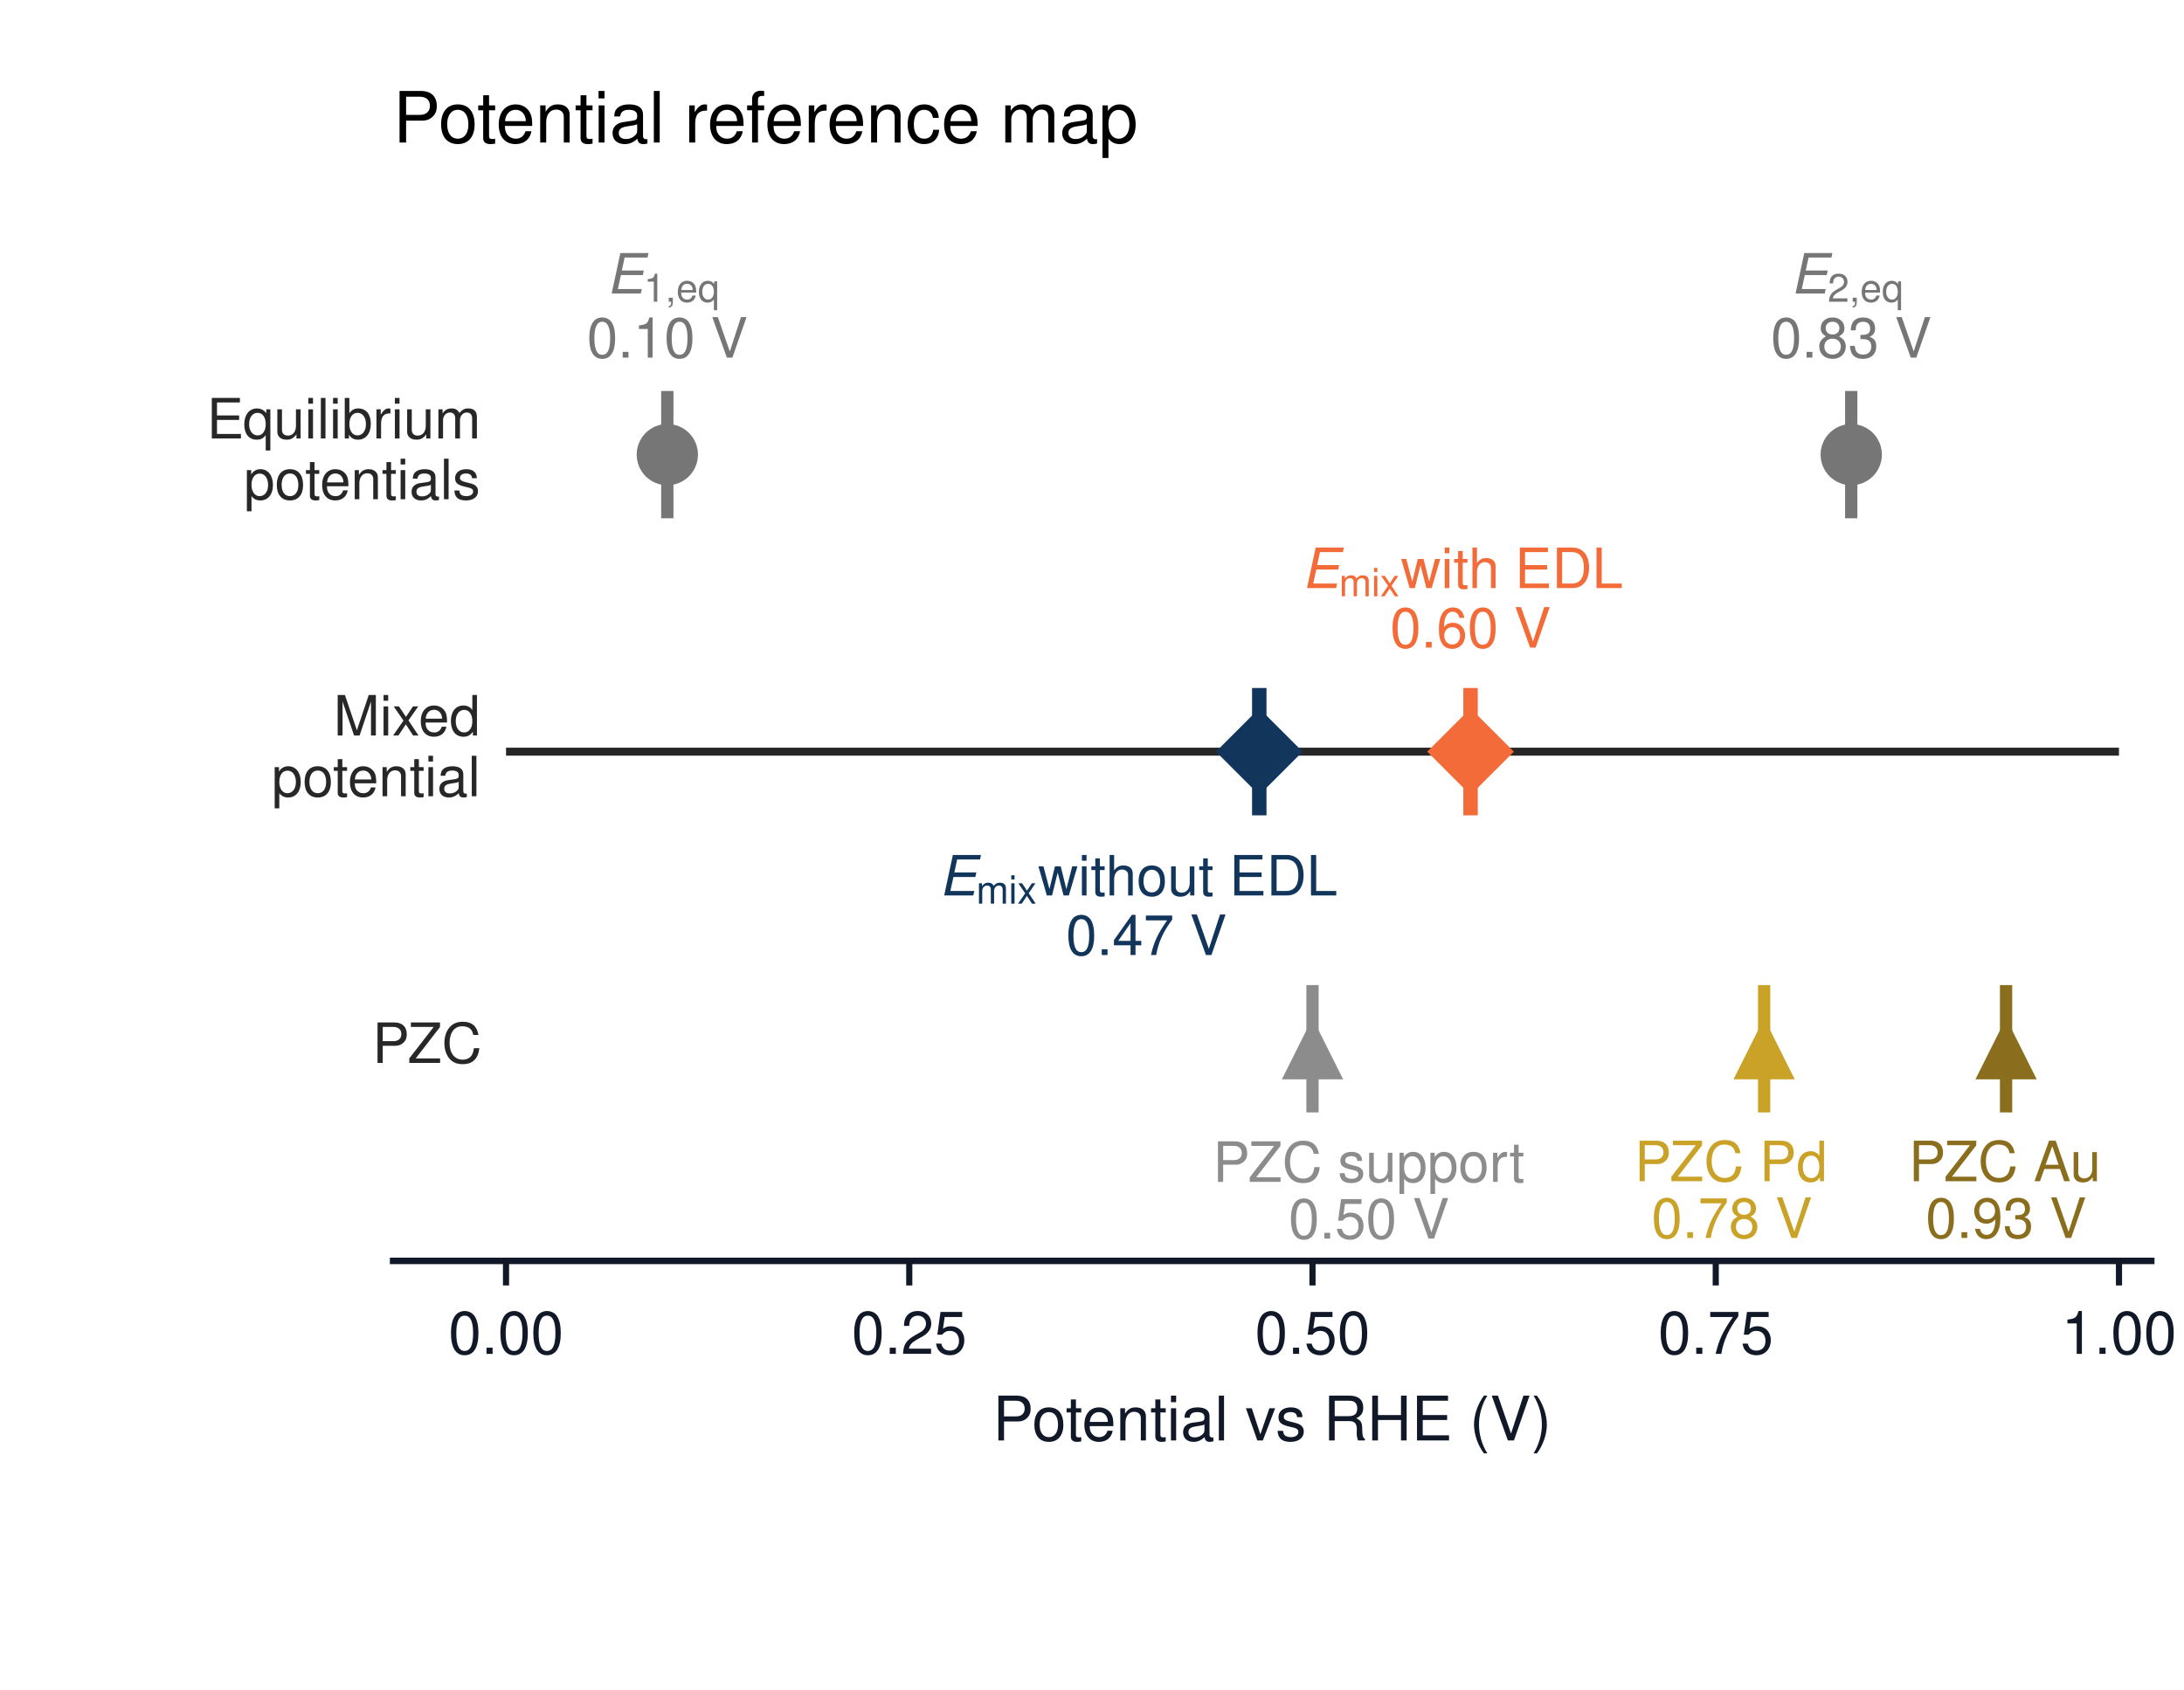
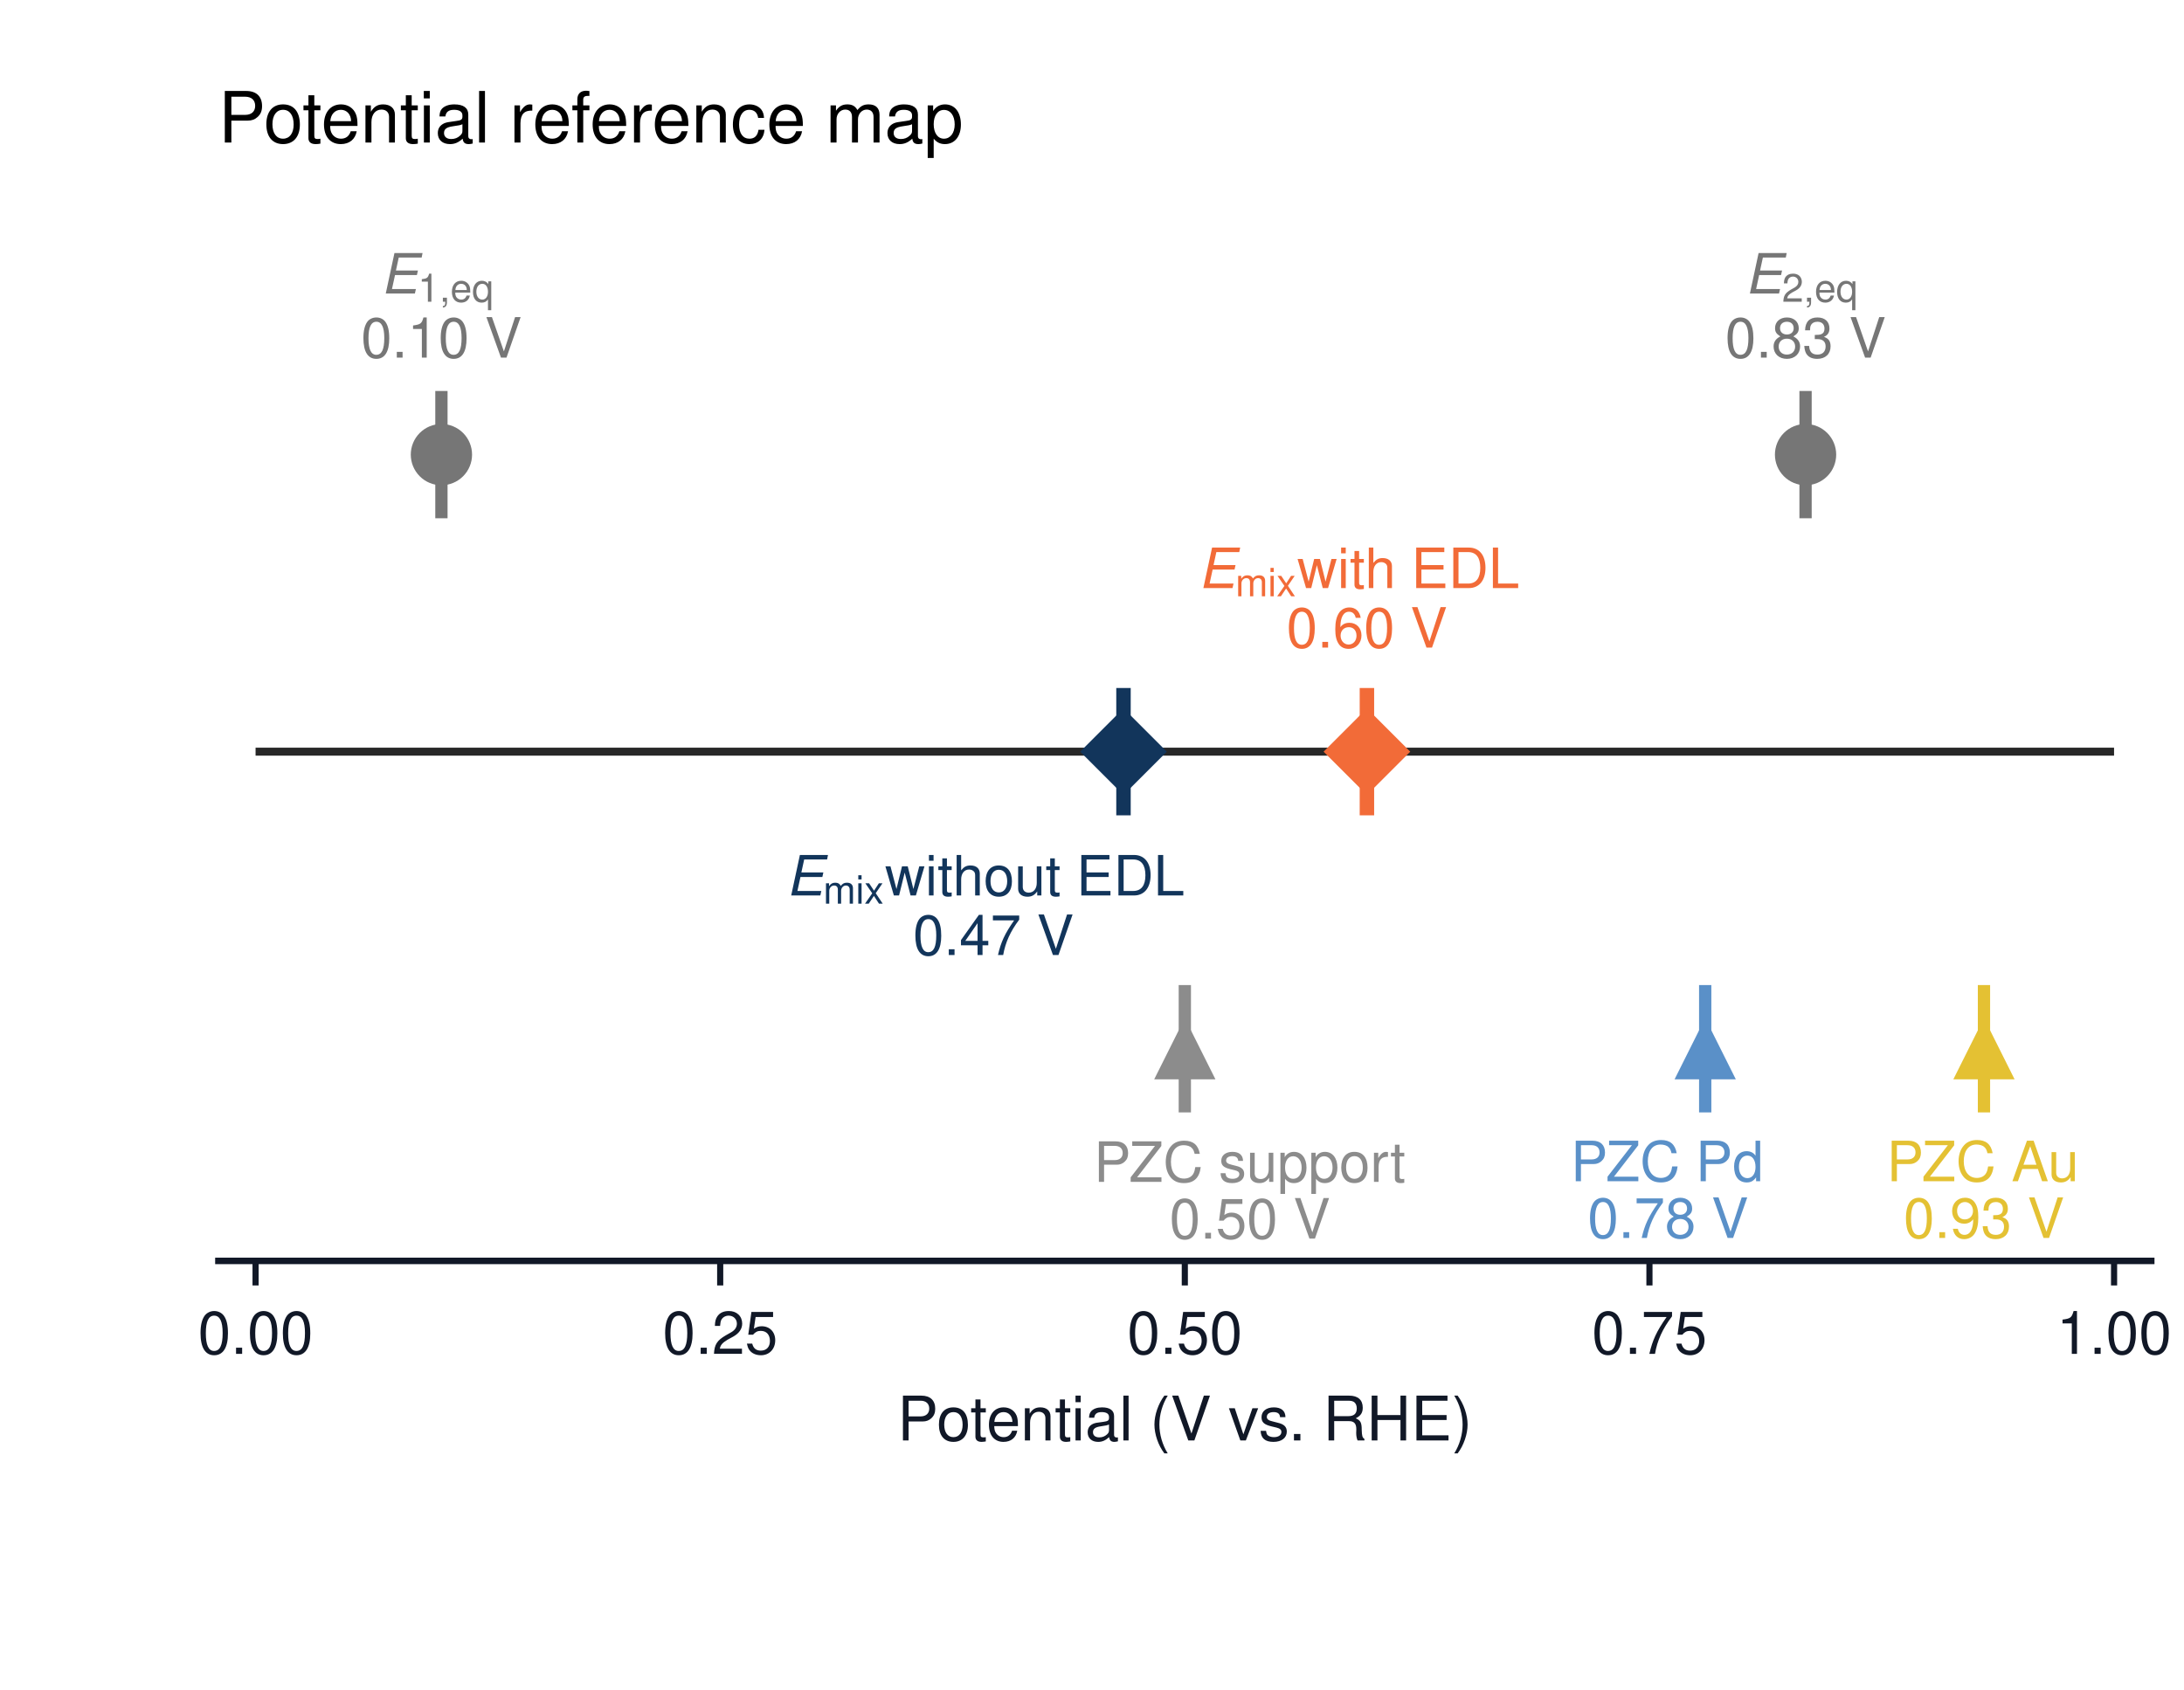
<svg xmlns="http://www.w3.org/2000/svg" xmlns:xlink="http://www.w3.org/1999/xlink" width="302.4pt" height="234pt" viewBox="0 0 302.4 234" version="1.1">
  <defs>
    <style type="text/css">*{stroke-linejoin: round; stroke-linecap: butt}</style>
  </defs>
  <g id="figure_1">
    <g id="patch_1">
      <path d="M 0 234  L 302.4 234  L 302.4 0  L 0 0  L 0 234  z " style="fill: none; opacity: 0" />
    </g>
    <g id="axes_1">
      <g id="patch_2">
-         <path d="M 54.432 194.22  L 297.864 194.22  L 297.864 25.74  L 54.432 25.74  L 54.432 194.22  z " style="fill: none" />
+         <path d="M 30.24 194.22  L 297.864 194.22  L 297.864 25.74  L 30.24 25.74  L 30.24 194.22  z " style="fill: none" />
      </g>
      <g id="matplotlib.axis_1">
        <g id="xtick_1">
          <g id="line2d_1">
            <defs>
-               <path id="m5f9ff2c5b2" d="M 0 0  L 0 3.4  " style="stroke: #111827; stroke-width: 0.85" />
+               <path id="ma6b864b903" d="M 0 0  L 0 3.4  " style="stroke: #111827; stroke-width: 0.85" />
            </defs>
            <g>
-               <use xlink:href="#m5f9ff2c5b2" x="70.065" y="174.629" style="fill: #111827; stroke: #111827; stroke-width: 0.85" />
+               <use xlink:href="#ma6b864b903" x="35.387" y="174.629" style="fill: #111827; stroke: #111827; stroke-width: 0.85" />
            </g>
          </g>
          <g id="text_1">
-             <text style="fill: #111827; font: 8.2px 'Helvetica', 'Nimbus Sans', 'Arial', 'DejaVu Sans', sans-serif; text-anchor: middle" x="70.065" y="187.508" transform="rotate(-0 70.06525 187.5076)">0.00</text>
+             <text style="fill: #111827; font: 8.2px 'Helvetica', 'Nimbus Sans', 'Arial', 'DejaVu Sans', sans-serif; text-anchor: middle" x="35.387" y="187.508" transform="rotate(-0 35.38661 187.5076)">0.00</text>
          </g>
        </g>
        <g id="xtick_2">
          <g id="line2d_2">
            <g>
-               <use xlink:href="#m5f9ff2c5b2" x="125.898" y="174.629" style="fill: #111827; stroke: #111827; stroke-width: 0.85" />
+               <use xlink:href="#ma6b864b903" x="99.719" y="174.629" style="fill: #111827; stroke: #111827; stroke-width: 0.85" />
            </g>
          </g>
          <g id="text_2">
-             <text style="fill: #111827; font: 8.2px 'Helvetica', 'Nimbus Sans', 'Arial', 'DejaVu Sans', sans-serif; text-anchor: middle" x="125.898" y="187.508" transform="rotate(-0 125.8983 187.5076)">0.25</text>
+             <text style="fill: #111827; font: 8.2px 'Helvetica', 'Nimbus Sans', 'Arial', 'DejaVu Sans', sans-serif; text-anchor: middle" x="99.719" y="187.508" transform="rotate(-0 99.71931 187.5076)">0.25</text>
          </g>
        </g>
        <g id="xtick_3">
          <g id="line2d_3">
            <g>
-               <use xlink:href="#m5f9ff2c5b2" x="181.731" y="174.629" style="fill: #111827; stroke: #111827; stroke-width: 0.85" />
+               <use xlink:href="#ma6b864b903" x="164.052" y="174.629" style="fill: #111827; stroke: #111827; stroke-width: 0.85" />
            </g>
          </g>
          <g id="text_3">
-             <text style="fill: #111827; font: 8.2px 'Helvetica', 'Nimbus Sans', 'Arial', 'DejaVu Sans', sans-serif; text-anchor: middle" x="181.731" y="187.508" transform="rotate(-0 181.7313 187.5076)">0.50</text>
+             <text style="fill: #111827; font: 8.2px 'Helvetica', 'Nimbus Sans', 'Arial', 'DejaVu Sans', sans-serif; text-anchor: middle" x="164.052" y="187.508" transform="rotate(-0 164.052 187.5076)">0.50</text>
          </g>
        </g>
        <g id="xtick_4">
          <g id="line2d_4">
            <g>
-               <use xlink:href="#m5f9ff2c5b2" x="237.564" y="174.629" style="fill: #111827; stroke: #111827; stroke-width: 0.85" />
+               <use xlink:href="#ma6b864b903" x="228.385" y="174.629" style="fill: #111827; stroke: #111827; stroke-width: 0.85" />
            </g>
          </g>
          <g id="text_4">
-             <text style="fill: #111827; font: 8.2px 'Helvetica', 'Nimbus Sans', 'Arial', 'DejaVu Sans', sans-serif; text-anchor: middle" x="237.564" y="187.508" transform="rotate(-0 237.5643 187.5076)">0.75</text>
+             <text style="fill: #111827; font: 8.2px 'Helvetica', 'Nimbus Sans', 'Arial', 'DejaVu Sans', sans-serif; text-anchor: middle" x="228.385" y="187.508" transform="rotate(-0 228.3847 187.5076)">0.75</text>
          </g>
        </g>
        <g id="xtick_5">
          <g id="line2d_5">
            <g>
-               <use xlink:href="#m5f9ff2c5b2" x="293.397" y="174.629" style="fill: #111827; stroke: #111827; stroke-width: 0.85" />
+               <use xlink:href="#ma6b864b903" x="292.717" y="174.629" style="fill: #111827; stroke: #111827; stroke-width: 0.85" />
            </g>
          </g>
          <g id="text_5">
-             <text style="fill: #111827; font: 8.2px 'Helvetica', 'Nimbus Sans', 'Arial', 'DejaVu Sans', sans-serif; text-anchor: middle" x="293.397" y="187.508" transform="rotate(-0 293.3974 187.5076)">1.00</text>
+             <text style="fill: #111827; font: 8.2px 'Helvetica', 'Nimbus Sans', 'Arial', 'DejaVu Sans', sans-serif; text-anchor: middle" x="292.717" y="187.508" transform="rotate(-0 292.7174 187.5076)">1.00</text>
          </g>
        </g>
        <g id="text_6">
-           <text style="fill: #111827; font: 8.5px 'Helvetica', 'Nimbus Sans', 'Arial', 'DejaVu Sans', sans-serif; text-anchor: middle" x="176.148" y="199.492" transform="rotate(-0 176.148 199.492)">Potential vs RHE (V)</text>
+           <text style="fill: #111827; font: 8.5px 'Helvetica', 'Nimbus Sans', 'Arial', 'DejaVu Sans', sans-serif; text-anchor: middle" x="164.052" y="199.492" transform="rotate(-0 164.052 199.492)">Potential (V vs. RHE)</text>
        </g>
      </g>
      <g id="matplotlib.axis_2" />
      <g id="LineCollection_1">
-         <path d="M 70.065 104.103  L 293.397 104.103  " clip-path="url(#pf4e3869732)" style="fill: none; stroke: #272727; stroke-width: 1.1" />
+         <path d="M 35.387 104.103  L 292.717 104.103  " clip-path="url(#p2358ce4d27)" style="fill: none; stroke: #272727; stroke-width: 1.1" />
      </g>
      <g id="LineCollection_2">
-         <path d="M 92.398 71.778  L 92.398 54.147  " clip-path="url(#pf4e3869732)" style="fill: none; stroke: #767676; stroke-width: 1.7" />
+         <path d="M 61.12 71.778  L 61.12 54.147  " clip-path="url(#p2358ce4d27)" style="fill: none; stroke: #767676; stroke-width: 1.7" />
      </g>
      <g id="LineCollection_3">
-         <path d="M 256.324 71.778  L 256.324 54.147  " clip-path="url(#pf4e3869732)" style="fill: none; stroke: #767676; stroke-width: 1.7" />
+         <path d="M 250 71.778  L 250 54.147  " clip-path="url(#p2358ce4d27)" style="fill: none; stroke: #767676; stroke-width: 1.7" />
      </g>
      <g id="LineCollection_4">
-         <path d="M 174.361 112.919  L 174.361 95.287  " clip-path="url(#pf4e3869732)" style="fill: none; stroke: #12355b; stroke-width: 2" />
+         <path d="M 155.56 112.919  L 155.56 95.287  " clip-path="url(#p2358ce4d27)" style="fill: none; stroke: #12355b; stroke-width: 2" />
      </g>
      <g id="LineCollection_5">
-         <path d="M 203.614 112.919  L 203.614 95.287  " clip-path="url(#pf4e3869732)" style="fill: none; stroke: #f26b38; stroke-width: 2" />
+         <path d="M 189.266 112.919  L 189.266 95.287  " clip-path="url(#p2358ce4d27)" style="fill: none; stroke: #f26b38; stroke-width: 2" />
      </g>
      <g id="LineCollection_6">
-         <path d="M 181.731 154.059  L 181.731 136.427  " clip-path="url(#pf4e3869732)" style="fill: none; stroke: #8c8c8c; stroke-width: 1.7" />
+         <path d="M 164.052 154.059  L 164.052 136.427  " clip-path="url(#p2358ce4d27)" style="fill: none; stroke: #8c8c8c; stroke-width: 1.7" />
      </g>
      <g id="LineCollection_7">
-         <path d="M 244.264 154.059  L 244.264 136.427  " clip-path="url(#pf4e3869732)" style="fill: none; stroke: #c9a227; stroke-width: 1.7" />
+         <path d="M 236.105 154.059  L 236.105 136.427  " clip-path="url(#p2358ce4d27)" style="fill: none; stroke: #5a90c8; stroke-width: 1.7" />
      </g>
      <g id="LineCollection_8">
-         <path d="M 277.764 154.059  L 277.764 136.427  " clip-path="url(#pf4e3869732)" style="fill: none; stroke: #8a6e1d; stroke-width: 1.7" />
+         <path d="M 274.704 154.059  L 274.704 136.427  " clip-path="url(#p2358ce4d27)" style="fill: none; stroke: #e4c133; stroke-width: 1.7" />
      </g>
      <g id="patch_3">
-         <path d="M 54.432 174.629  L 297.864 174.629  " style="fill: none; stroke: #111827; stroke-width: 0.9; stroke-linejoin: miter; stroke-linecap: square" />
+         <path d="M 30.24 174.629  L 297.864 174.629  " style="fill: none; stroke: #111827; stroke-width: 0.9; stroke-linejoin: miter; stroke-linecap: square" />
      </g>
      <g id="text_7">
-         <g style="fill: #767676" transform="translate(84.00546 41.04439)">
+         <g style="fill: #767676" transform="translate(52.72669 41.04439)">
          <text>
            <tspan style="font: italic 7.7px 'Nimbus Sans'" x="0" y="-0.391">E</tspan>
            <tspan style="font: 5.39px 'Nimbus Sans'" x="5.128 8.12 10.512 13.504" y="0.744">1,eq</tspan>
          </text>
        </g>
-         <text style="fill: #767676; font: 7.7px 'Helvetica', 'Nimbus Sans', 'Arial', 'DejaVu Sans', sans-serif" transform="translate(81.26895 49.52955)">0.10 V</text>
+         <text style="fill: #767676; font: 7.7px 'Helvetica', 'Nimbus Sans', 'Arial', 'DejaVu Sans', sans-serif" transform="translate(49.99018 49.52955)">0.10 V</text>
      </g>
      <g id="text_8">
-         <g style="fill: #767676" transform="translate(247.9312 41.04439)">
+         <g style="fill: #767676" transform="translate(241.6075 41.04439)">
          <text>
            <tspan style="font: italic 7.7px 'Nimbus Sans'" x="0" y="-0.391">E</tspan>
            <tspan style="font: 5.39px 'Nimbus Sans'" x="5.128 8.12 10.512 13.504" y="0.744">2,eq</tspan>
          </text>
        </g>
-         <text style="fill: #767676; font: 7.7px 'Helvetica', 'Nimbus Sans', 'Arial', 'DejaVu Sans', sans-serif" transform="translate(245.1947 49.52955)">0.83 V</text>
+         <text style="fill: #767676; font: 7.7px 'Helvetica', 'Nimbus Sans', 'Arial', 'DejaVu Sans', sans-serif" transform="translate(238.871 49.52955)">0.83 V</text>
      </g>
      <g id="text_9">
-         <g style="fill: #12355b" transform="translate(130.0456 124.4096)">
+         <g style="fill: #12355b" transform="translate(108.8644 124.4096)">
          <text>
            <tspan style="font: italic 7.7px 'Nimbus Sans'" x="0" y="-0.391">E</tspan>
            <tspan style="font: 5.39px 'Nimbus Sans'" x="5.128 9.61 10.805" y="0.744">mix</tspan>
            <tspan style="font: 7.7px 'Nimbus Sans'" x="13.685 15.822 21.372 23.079 25.216 29.49 33.764 38.038 40.176 42.313 47.44 52.991" y="-0.391"> without EDL</tspan>
          </text>
        </g>
-         <text style="fill: #12355b; font: 7.7px 'Helvetica', 'Nimbus Sans', 'Arial', 'DejaVu Sans', sans-serif" transform="translate(147.5986 132.2631)">0.47 V</text>
+         <text style="fill: #12355b; font: 7.7px 'Helvetica', 'Nimbus Sans', 'Arial', 'DejaVu Sans', sans-serif" transform="translate(126.4174 132.2631)">0.47 V</text>
      </g>
      <g id="text_10">
-         <g style="fill: #f26b38" transform="translate(180.283 81.83696)">
+         <g style="fill: #f26b38" transform="translate(165.935 81.83696)">
          <text>
            <tspan style="font: italic 7.7px 'Nimbus Sans'" x="0" y="-0.391">E</tspan>
            <tspan style="font: 5.39px 'Nimbus Sans'" x="5.128 9.61 10.805" y="0.744">mix</tspan>
            <tspan style="font: 7.7px 'Nimbus Sans'" x="13.685 15.822 21.372 23.079 25.216 29.49 31.627 36.755 42.305" y="-0.391"> with EDL</tspan>
          </text>
        </g>
-         <text style="fill: #f26b38; font: 7.7px 'Helvetica', 'Nimbus Sans', 'Arial', 'DejaVu Sans', sans-serif" transform="translate(192.4845 89.69048)">0.60 V</text>
+         <text style="fill: #f26b38; font: 7.7px 'Helvetica', 'Nimbus Sans', 'Arial', 'DejaVu Sans', sans-serif" transform="translate(178.1365 89.69048)">0.60 V</text>
      </g>
      <g id="text_11">
-         <text style="fill: #8c8c8c; font: 7.7px 'Helvetica', 'Nimbus Sans', 'Arial', 'DejaVu Sans', sans-serif" transform="translate(167.9392 163.6824)">PZC support</text>
-         <text style="fill: #8c8c8c; font: 7.7px 'Helvetica', 'Nimbus Sans', 'Arial', 'DejaVu Sans', sans-serif" transform="translate(178.4184 171.5359)">0.50 V</text>
+         <text style="fill: #8c8c8c; font: 7.7px 'Helvetica', 'Nimbus Sans', 'Arial', 'DejaVu Sans', sans-serif" transform="translate(151.4498 163.6824)">PZC support</text>
+         <text style="fill: #8c8c8c; font: 7.7px 'Helvetica', 'Nimbus Sans', 'Arial', 'DejaVu Sans', sans-serif" transform="translate(161.9291 171.5359)">0.50 V</text>
      </g>
      <g id="text_12">
-         <text style="fill: #c9a227; font: 7.7px 'Helvetica', 'Nimbus Sans', 'Arial', 'DejaVu Sans', sans-serif" transform="translate(226.319 163.591)">PZC Pd</text>
-         <text style="fill: #c9a227; font: 7.7px 'Helvetica', 'Nimbus Sans', 'Arial', 'DejaVu Sans', sans-serif" transform="translate(228.6681 171.4445)">0.78 V</text>
+         <text style="fill: #5a90c8; font: 7.7px 'Helvetica', 'Nimbus Sans', 'Arial', 'DejaVu Sans', sans-serif" transform="translate(217.4794 163.591)">PZC Pd</text>
+         <text style="fill: #5a90c8; font: 7.7px 'Helvetica', 'Nimbus Sans', 'Arial', 'DejaVu Sans', sans-serif" transform="translate(219.8285 171.4445)">0.78 V</text>
      </g>
      <g id="text_13">
-         <text style="fill: #8a6e1d; font: 7.7px 'Helvetica', 'Nimbus Sans', 'Arial', 'DejaVu Sans', sans-serif" transform="translate(264.2855 163.591)">PZC Au</text>
-         <text style="fill: #8a6e1d; font: 7.7px 'Helvetica', 'Nimbus Sans', 'Arial', 'DejaVu Sans', sans-serif" transform="translate(266.6346 171.4445)">0.93 V</text>
+         <text style="fill: #e4c133; font: 7.7px 'Helvetica', 'Nimbus Sans', 'Arial', 'DejaVu Sans', sans-serif" transform="translate(261.2256 163.591)">PZC Au</text>
+         <text style="fill: #e4c133; font: 7.7px 'Helvetica', 'Nimbus Sans', 'Arial', 'DejaVu Sans', sans-serif" transform="translate(263.5747 171.4445)">0.93 V</text>
      </g>
      <g id="text_14">
-         <text style="fill: #272727; font: 7.7px 'Helvetica', 'Nimbus Sans', 'Arial', 'DejaVu Sans', sans-serif" transform="translate(28.63997 60.72259)">Equilibrium</text>
-         <text style="fill: #272727; font: 7.7px 'Helvetica', 'Nimbus Sans', 'Arial', 'DejaVu Sans', sans-serif" transform="translate(33.76167 69.13748)">potentials</text>
-       </g>
-       <g id="text_15">
-         <text style="fill: #272727; font: 7.7px 'Helvetica', 'Nimbus Sans', 'Arial', 'DejaVu Sans', sans-serif" transform="translate(46.18033 101.8631)">Mixed</text>
-         <text style="fill: #272727; font: 7.7px 'Helvetica', 'Nimbus Sans', 'Arial', 'DejaVu Sans', sans-serif" transform="translate(37.61167 110.278)">potential</text>
-       </g>
-       <g id="text_16">
-         <text style="fill: #272727; font: 7.7px 'Helvetica', 'Nimbus Sans', 'Arial', 'DejaVu Sans', sans-serif; text-anchor: end" x="66.715" y="147.211" transform="rotate(-0 66.71527 147.211)">PZC</text>
-       </g>
-       <g id="text_17">
-         <text style="font: 9.8px 'Helvetica', 'Nimbus Sans', 'Arial', 'DejaVu Sans', sans-serif; text-anchor: start" x="54.432" y="19.74" transform="rotate(-0 54.432 19.74)">Potential reference map</text>
+         <text style="font: 9.8px 'Helvetica', 'Nimbus Sans', 'Arial', 'DejaVu Sans', sans-serif; text-anchor: start" x="30.24" y="19.74" transform="rotate(-0 30.24 19.74)">Potential reference map</text>
      </g>
      <g id="PathCollection_1">
-         <path d="M 92.398 67.205  C 93.524 67.205 94.603 66.758 95.398 65.962  C 96.194 65.167 96.641 64.087 96.641 62.962  C 96.641 61.837 96.194 60.758 95.398 59.962  C 94.603 59.167 93.524 58.72 92.398 58.72  C 91.273 58.72 90.194 59.167 89.398 59.962  C 88.603 60.758 88.156 61.837 88.156 62.962  C 88.156 64.087 88.603 65.167 89.398 65.962  C 90.194 66.758 91.273 67.205 92.398 67.205  z " clip-path="url(#pf4e3869732)" style="fill: #767676" />
+         <path d="M 61.12 67.205  C 62.245 67.205 63.324 66.758 64.12 65.962  C 64.915 65.167 65.362 64.087 65.362 62.962  C 65.362 61.837 64.915 60.758 64.12 59.962  C 63.324 59.167 62.245 58.72 61.12 58.72  C 59.995 58.72 58.915 59.167 58.12 59.962  C 57.324 60.758 56.877 61.837 56.877 62.962  C 56.877 64.087 57.324 65.167 58.12 65.962  C 58.915 66.758 59.995 67.205 61.12 67.205  z " clip-path="url(#p2358ce4d27)" style="fill: #767676" />
      </g>
      <g id="PathCollection_2">
-         <path d="M 256.324 67.205  C 257.449 67.205 258.529 66.758 259.324 65.962  C 260.12 65.167 260.567 64.087 260.567 62.962  C 260.567 61.837 260.12 60.758 259.324 59.962  C 258.529 59.167 257.449 58.72 256.324 58.72  C 255.199 58.72 254.12 59.167 253.324 59.962  C 252.529 60.758 252.082 61.837 252.082 62.962  C 252.082 64.087 252.529 65.167 253.324 65.962  C 254.12 66.758 255.199 67.205 256.324 67.205  z " clip-path="url(#pf4e3869732)" style="fill: #767676" />
+         <path d="M 250 67.205  C 251.126 67.205 252.205 66.758 253 65.962  C 253.796 65.167 254.243 64.087 254.243 62.962  C 254.243 61.837 253.796 60.758 253 59.962  C 252.205 59.167 251.126 58.72 250 58.72  C 248.875 58.72 247.796 59.167 247 59.962  C 246.205 60.758 245.758 61.837 245.758 62.962  C 245.758 64.087 246.205 65.167 247 65.962  C 247.796 66.758 248.875 67.205 250 67.205  z " clip-path="url(#p2358ce4d27)" style="fill: #767676" />
      </g>
      <g id="PathCollection_3">
-         <path d="M 174.361 110.103  L 180.361 104.103  L 174.361 98.103  L 168.361 104.103  z " clip-path="url(#pf4e3869732)" style="fill: #12355b" />
+         <path d="M 155.56 110.103  L 161.56 104.103  L 155.56 98.103  L 149.56 104.103  z " clip-path="url(#p2358ce4d27)" style="fill: #12355b" />
      </g>
      <g id="PathCollection_4">
-         <path d="M 203.614 110.103  L 209.614 104.103  L 203.614 98.103  L 197.614 104.103  z " clip-path="url(#pf4e3869732)" style="fill: #f26b38" />
+         <path d="M 189.266 110.103  L 195.266 104.103  L 189.266 98.103  L 183.266 104.103  z " clip-path="url(#p2358ce4d27)" style="fill: #f26b38" />
      </g>
      <g id="PathCollection_5">
-         <path d="M 181.731 141.001  L 177.489 149.486  L 185.974 149.486  z " clip-path="url(#pf4e3869732)" style="fill: #8c8c8c" />
+         <path d="M 164.052 141.001  L 159.809 149.486  L 168.295 149.486  z " clip-path="url(#p2358ce4d27)" style="fill: #8c8c8c" />
      </g>
      <g id="PathCollection_6">
-         <path d="M 244.264 141.001  L 240.022 149.486  L 248.507 149.486  z " clip-path="url(#pf4e3869732)" style="fill: #c9a227" />
+         <path d="M 236.105 141.001  L 231.862 149.486  L 240.347 149.486  z " clip-path="url(#p2358ce4d27)" style="fill: #5a90c8" />
      </g>
      <g id="PathCollection_7">
-         <path d="M 277.764 141.001  L 273.521 149.486  L 282.007 149.486  z " clip-path="url(#pf4e3869732)" style="fill: #8a6e1d" />
+         <path d="M 274.704 141.001  L 270.462 149.486  L 278.947 149.486  z " clip-path="url(#p2358ce4d27)" style="fill: #e4c133" />
      </g>
    </g>
  </g>
  <defs>
-     <clipPath id="pf4e3869732">
-       <rect x="54.432" y="25.74" width="243.432" height="168.48" />
+     <clipPath id="p2358ce4d27">
+       <rect x="30.24" y="25.74" width="267.624" height="168.48" />
    </clipPath>
  </defs>
</svg>
